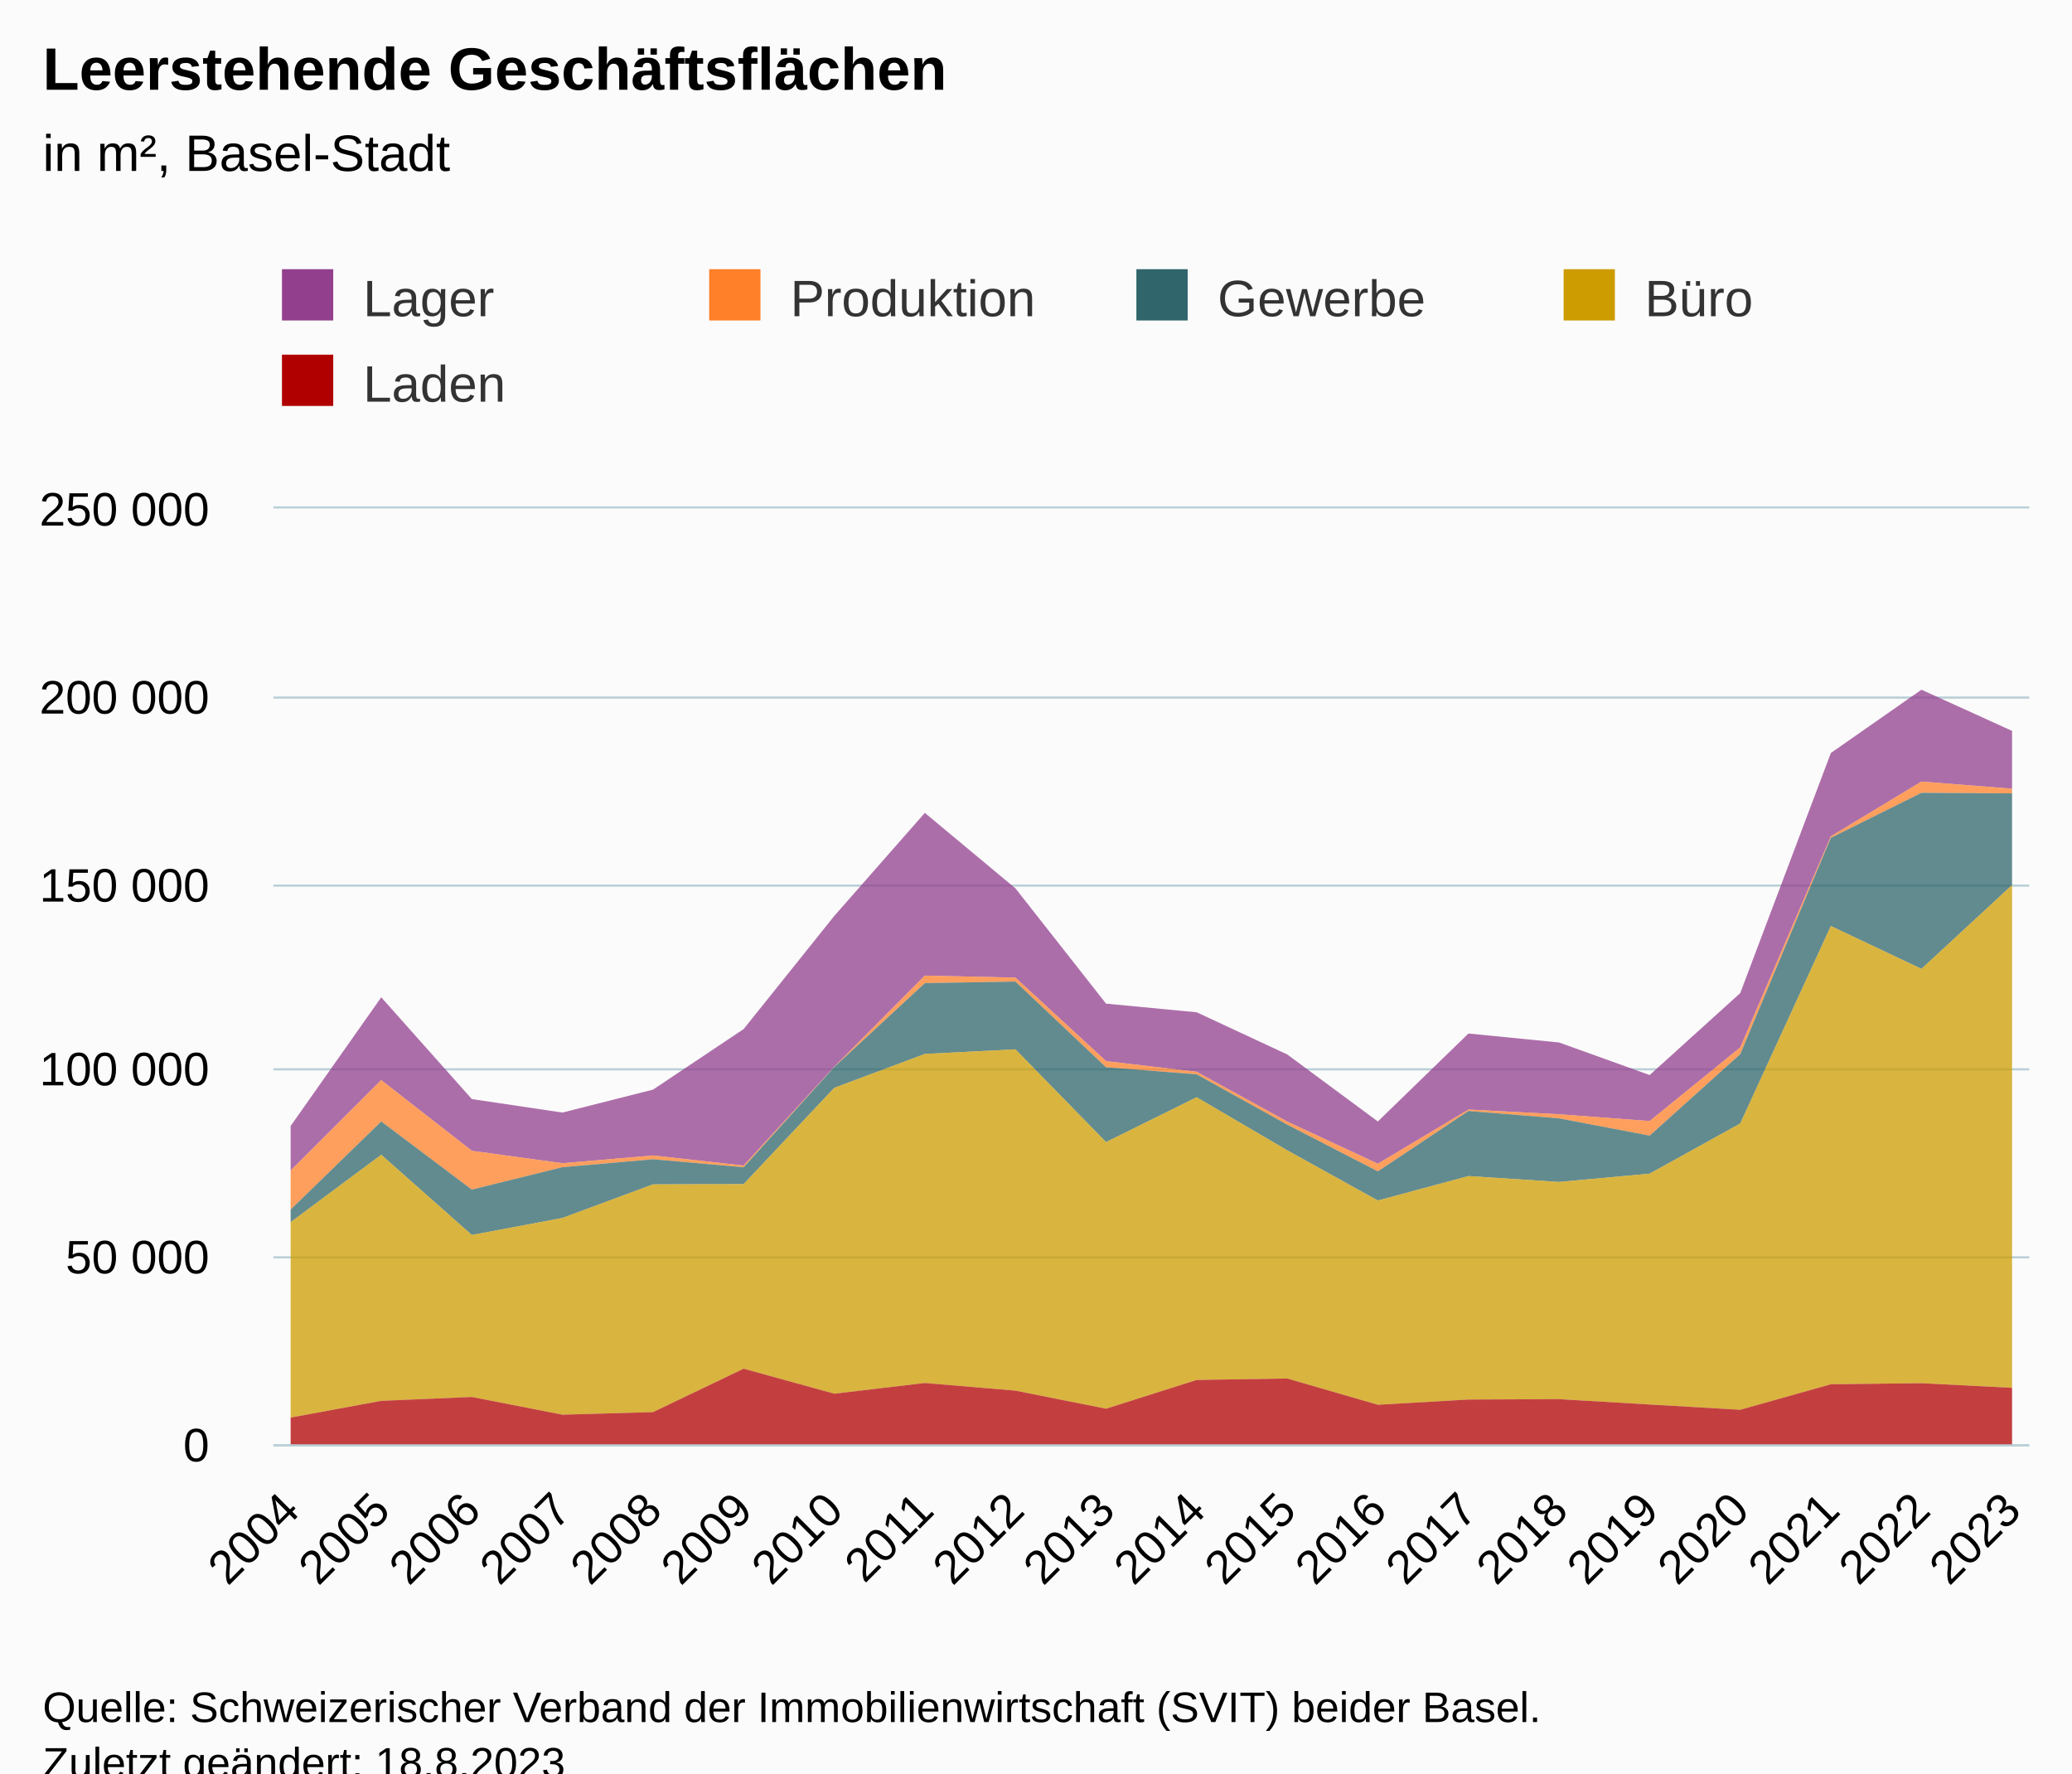
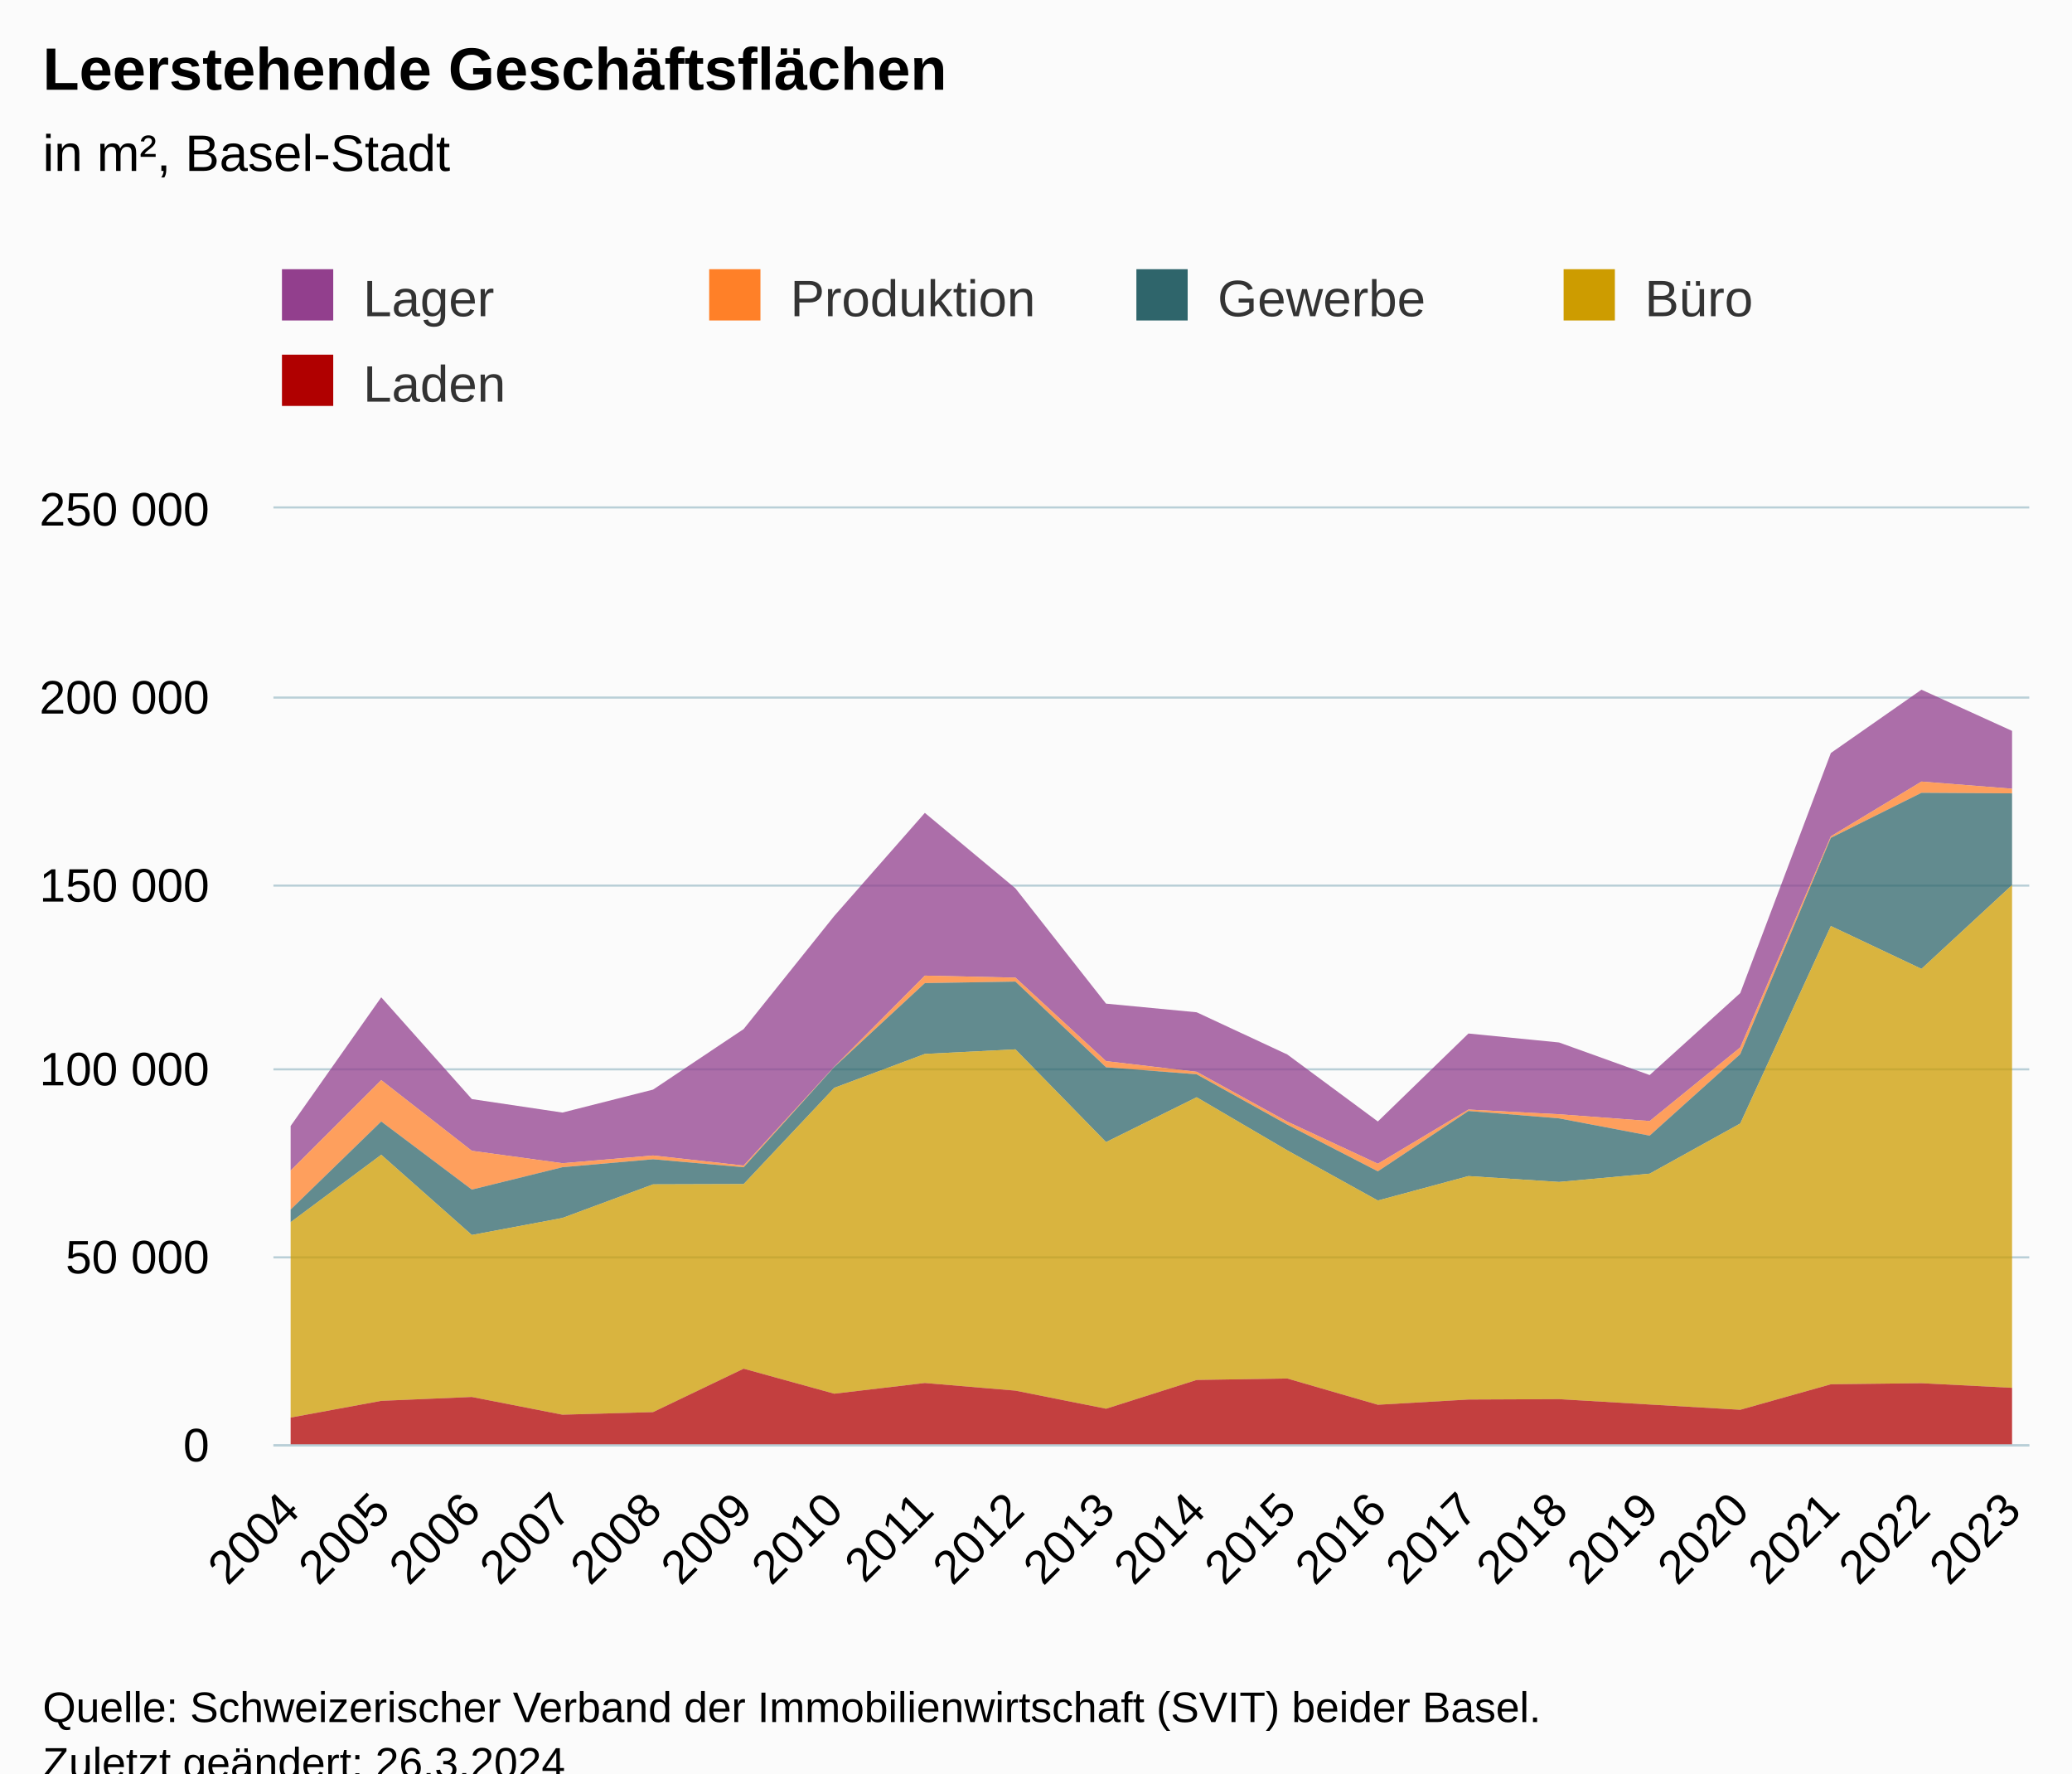
<svg xmlns="http://www.w3.org/2000/svg" version="1.1" class="highcharts-root" style="font-family:Arial;font-size:12px;" viewBox="0 0 485 415">
  <defs>
-     <clipPath id="highcharts-9squg6a-107-">
+     <clipPath id="highcharts-67ewgxr-107-">
      <rect x="0" y="0" width="411" height="219" fill="none" />
    </clipPath>
-     <clipPath id="highcharts-9squg6a-128-">
+     <clipPath id="highcharts-67ewgxr-128-">
      <rect x="0" y="0" width="411" height="219" fill="none" />
    </clipPath>
-     <clipPath id="highcharts-9squg6a-209-">
+     <clipPath id="highcharts-67ewgxr-209-">
      <rect x="64" y="119" width="411" height="219" fill="none" />
    </clipPath>
  </defs>
  <rect fill="#fbfbfb" class="highcharts-background" x="0" y="0" width="485" height="428" rx="0" ry="0" />
  <rect fill="none" class="highcharts-plot-background" x="64" y="119" width="411" height="219" />
  <g class="highcharts-pane-group" data-z-index="0" />
  <g class="highcharts-grid highcharts-xaxis-grid" data-z-index="1">
    <path fill="none" data-z-index="1" class="highcharts-grid-line" d="M 67.5 119 L 67.5 338" opacity="1" />
    <path fill="none" data-z-index="1" class="highcharts-grid-line" d="M 88.5 119 L 88.5 338" opacity="1" />
    <path fill="none" data-z-index="1" class="highcharts-grid-line" d="M 109.5 119 L 109.5 338" opacity="1" />
    <path fill="none" data-z-index="1" class="highcharts-grid-line" d="M 131.5 119 L 131.5 338" opacity="1" />
    <path fill="none" data-z-index="1" class="highcharts-grid-line" d="M 152.5 119 L 152.5 338" opacity="1" />
    <path fill="none" data-z-index="1" class="highcharts-grid-line" d="M 173.5 119 L 173.5 338" opacity="1" />
    <path fill="none" data-z-index="1" class="highcharts-grid-line" d="M 194.5 119 L 194.5 338" opacity="1" />
    <path fill="none" data-z-index="1" class="highcharts-grid-line" d="M 215.5 119 L 215.5 338" opacity="1" />
    <path fill="none" data-z-index="1" class="highcharts-grid-line" d="M 237.5 119 L 237.5 338" opacity="1" />
    <path fill="none" data-z-index="1" class="highcharts-grid-line" d="M 258.5 119 L 258.5 338" opacity="1" />
    <path fill="none" data-z-index="1" class="highcharts-grid-line" d="M 279.5 119 L 279.5 338" opacity="1" />
    <path fill="none" data-z-index="1" class="highcharts-grid-line" d="M 300.5 119 L 300.5 338" opacity="1" />
    <path fill="none" data-z-index="1" class="highcharts-grid-line" d="M 322.5 119 L 322.5 338" opacity="1" />
    <path fill="none" data-z-index="1" class="highcharts-grid-line" d="M 343.5 119 L 343.5 338" opacity="1" />
    <path fill="none" data-z-index="1" class="highcharts-grid-line" d="M 364.5 119 L 364.5 338" opacity="1" />
    <path fill="none" data-z-index="1" class="highcharts-grid-line" d="M 385.5 119 L 385.5 338" opacity="1" />
    <path fill="none" data-z-index="1" class="highcharts-grid-line" d="M 406.5 119 L 406.5 338" opacity="1" />
    <path fill="none" data-z-index="1" class="highcharts-grid-line" d="M 428.5 119 L 428.5 338" opacity="1" />
    <path fill="none" data-z-index="1" class="highcharts-grid-line" d="M 449.5 119 L 449.5 338" opacity="1" />
    <path fill="none" data-z-index="1" class="highcharts-grid-line" d="M 470.5 119 L 470.5 338" opacity="1" />
  </g>
  <g class="highcharts-grid highcharts-yaxis-grid" data-z-index="1">
    <path fill="none" stroke="#B9CFD7" stroke-width="0.5" data-z-index="1" class="highcharts-grid-line" d="M 64 338.25 L 475 338.25" opacity="1" />
    <path fill="none" stroke="#B9CFD7" stroke-width="0.5" data-z-index="1" class="highcharts-grid-line" d="M 64 294.25 L 475 294.25" opacity="1" />
    <path fill="none" stroke="#B9CFD7" stroke-width="0.5" data-z-index="1" class="highcharts-grid-line" d="M 64 250.25 L 475 250.25" opacity="1" />
    <path fill="none" stroke="#B9CFD7" stroke-width="0.5" data-z-index="1" class="highcharts-grid-line" d="M 64 207.25 L 475 207.25" opacity="1" />
    <path fill="none" stroke="#B9CFD7" stroke-width="0.5" data-z-index="1" class="highcharts-grid-line" d="M 64 163.25 L 475 163.25" opacity="1" />
    <path fill="none" stroke="#B9CFD7" stroke-width="0.5" data-z-index="1" class="highcharts-grid-line" d="M 64 118.75 L 475 118.75" opacity="1" />
  </g>
  <rect fill="none" class="highcharts-plot-border" data-z-index="1" x="64" y="119" width="411" height="219" />
  <g class="highcharts-axis highcharts-xaxis" data-z-index="2">
    <path fill="none" class="highcharts-axis-line" stroke="#B9CFD7" stroke-width="0.5" data-z-index="7" d="M 64 338.25 L 475 338.25" />
  </g>
  <g class="highcharts-axis highcharts-yaxis" data-z-index="2">
    <path fill="none" class="highcharts-axis-line" data-z-index="7" d="M 64 119 L 64 338" />
  </g>
  <g class="highcharts-series-group" data-z-index="3">
-     <g class="highcharts-series highcharts-series-0 highcharts-area-series" data-z-index="0.1" opacity="1" transform="translate(64,119) scale(1 1)" clip-path="url(#highcharts-9squg6a-128-)">
+     <g class="highcharts-series highcharts-series-0 highcharts-area-series" data-z-index="0.1" opacity="1" transform="translate(64,119) scale(1 1)" clip-path="url(#highcharts-67ewgxr-128-)">
      <path fill="rgb(146,63,141)" fill-opacity="0.75" d="M 4.029 144.508 L 25.237 114.391 L 46.444 138.211 L 67.652 141.367 L 88.859 135.996 L 110.067 121.826 L 131.274 95.362 L 152.481 71.234 L 173.689 88.896 L 194.896 115.876 L 216.104 117.898 L 237.311 127.768 L 258.519 143.451 L 279.726 122.868 L 300.933 124.964 L 322.141 132.589 L 343.348 113.404 L 364.556 57.221 L 385.763 42.407 L 406.971 52.045 L 406.971 65.579 L 385.763 63.907 L 364.556 76.719 L 343.348 126.124 L 322.141 143.352 L 300.933 141.764 L 279.726 140.665 L 258.519 153.342 L 237.311 143.476 L 216.104 131.821 L 194.896 129.332 L 173.689 109.792 L 152.481 109.319 L 131.274 130.648 L 110.067 153.77 L 88.859 151.409 L 67.652 153.223 L 46.444 150.315 L 25.237 133.772 L 4.029 154.94" class="highcharts-area" data-z-index="0" />
      <path fill="none" d="M 4.029 144.508 L 25.237 114.391 L 46.444 138.211 L 67.652 141.367 L 88.859 135.996 L 110.067 121.826 L 131.274 95.362 L 152.481 71.234 L 173.689 88.896 L 194.896 115.876 L 216.104 117.898 L 237.311 127.768 L 258.519 143.451 L 279.726 122.868 L 300.933 124.964 L 322.141 132.589 L 343.348 113.404 L 364.556 57.221 L 385.763 42.407 L 406.971 52.045" class="highcharts-graph" data-z-index="1" stroke-linejoin="round" stroke-linecap="round" />
    </g>
    <g class="highcharts-markers highcharts-series-0 highcharts-area-series" data-z-index="0.1" opacity="1" transform="translate(64,119) scale(1 1)" clip-path="none" />
-     <g class="highcharts-series highcharts-series-1 highcharts-area-series" data-z-index="0.1" opacity="1" transform="translate(64,119) scale(1 1)" clip-path="url(#highcharts-9squg6a-128-)">
+     <g class="highcharts-series highcharts-series-1 highcharts-area-series" data-z-index="0.1" opacity="1" transform="translate(64,119) scale(1 1)" clip-path="url(#highcharts-67ewgxr-128-)">
      <path fill="rgb(255,128,40)" fill-opacity="0.75" d="M 4.029 154.94 L 25.237 133.772 L 46.444 150.315 L 67.652 153.223 L 88.859 151.409 L 110.067 153.77 L 131.274 130.648 L 152.481 109.319 L 173.689 109.792 L 194.896 129.332 L 216.104 131.821 L 237.311 143.476 L 258.519 153.342 L 279.726 140.665 L 300.933 141.764 L 322.141 143.352 L 343.348 126.124 L 364.556 76.719 L 385.763 63.907 L 406.971 65.579 L 406.971 66.667 L 385.763 66.535 L 364.556 77.078 L 343.348 127.693 L 322.141 146.766 L 300.933 142.726 L 279.726 140.998 L 258.519 155.125 L 237.311 144.195 L 216.104 132.419 L 194.896 130.77 L 173.689 110.718 L 152.481 111.071 L 131.274 130.714 L 110.067 154.169 L 88.859 152.298 L 67.652 154.156 L 46.444 159.393 L 25.237 143.456 L 4.029 164.068" class="highcharts-area" data-z-index="0" />
      <path fill="none" d="M 4.029 154.94 L 25.237 133.772 L 46.444 150.315 L 67.652 153.223 L 88.859 151.409 L 110.067 153.77 L 131.274 130.648 L 152.481 109.319 L 173.689 109.792 L 194.896 129.332 L 216.104 131.821 L 237.311 143.476 L 258.519 153.342 L 279.726 140.665 L 300.933 141.764 L 322.141 143.352 L 343.348 126.124 L 364.556 76.719 L 385.763 63.907 L 406.971 65.579" class="highcharts-graph" data-z-index="1" stroke-linejoin="round" stroke-linecap="round" />
    </g>
    <g class="highcharts-markers highcharts-series-1 highcharts-area-series" data-z-index="0.1" opacity="1" transform="translate(64,119) scale(1 1)" clip-path="none" />
-     <g class="highcharts-series highcharts-series-2 highcharts-area-series" data-z-index="0.1" opacity="1" transform="translate(64,119) scale(1 1)" clip-path="url(#highcharts-9squg6a-128-)">
+     <g class="highcharts-series highcharts-series-2 highcharts-area-series" data-z-index="0.1" opacity="1" transform="translate(64,119) scale(1 1)" clip-path="url(#highcharts-67ewgxr-128-)">
      <path fill="rgb(47,101,107)" fill-opacity="0.75" d="M 4.029 164.068 L 25.237 143.456 L 46.444 159.393 L 67.652 154.156 L 88.859 152.298 L 110.067 154.169 L 131.274 130.714 L 152.481 111.071 L 173.689 110.718 L 194.896 130.77 L 216.104 132.419 L 237.311 144.195 L 258.519 155.125 L 279.726 140.998 L 300.933 142.726 L 322.141 146.766 L 343.348 127.693 L 364.556 77.078 L 385.763 66.535 L 406.971 66.667 L 406.971 88.127 L 385.763 107.74 L 364.556 97.713 L 343.348 143.927 L 322.141 155.667 L 300.933 157.606 L 279.726 156.23 L 258.519 161.951 L 237.311 150.209 L 216.104 137.785 L 194.896 148.279 L 173.689 126.575 L 152.481 127.649 L 131.274 135.586 L 110.067 158.106 L 88.859 158.171 L 67.652 166.033 L 46.444 170.018 L 25.237 151.242 L 4.029 167.022" class="highcharts-area" data-z-index="0" />
      <path fill="none" d="M 4.029 164.068 L 25.237 143.456 L 46.444 159.393 L 67.652 154.156 L 88.859 152.298 L 110.067 154.169 L 131.274 130.714 L 152.481 111.071 L 173.689 110.718 L 194.896 130.77 L 216.104 132.419 L 237.311 144.195 L 258.519 155.125 L 279.726 140.998 L 300.933 142.726 L 322.141 146.766 L 343.348 127.693 L 364.556 77.078 L 385.763 66.535 L 406.971 66.667" class="highcharts-graph" data-z-index="1" stroke-linejoin="round" stroke-linecap="round" />
    </g>
    <g class="highcharts-markers highcharts-series-2 highcharts-area-series" data-z-index="0.1" opacity="1" transform="translate(64,119) scale(1 1)" clip-path="none" />
-     <g class="highcharts-series highcharts-series-3 highcharts-area-series" data-z-index="0.1" opacity="1" transform="translate(64,119) scale(1 1)" clip-path="url(#highcharts-9squg6a-128-)">
+     <g class="highcharts-series highcharts-series-3 highcharts-area-series" data-z-index="0.1" opacity="1" transform="translate(64,119) scale(1 1)" clip-path="url(#highcharts-67ewgxr-128-)">
      <path fill="rgb(205,156,0)" fill-opacity="0.75" d="M 4.029 167.022 L 25.237 151.242 L 46.444 170.018 L 67.652 166.033 L 88.859 158.171 L 110.067 158.106 L 131.274 135.586 L 152.481 127.649 L 173.689 126.575 L 194.896 148.279 L 216.104 137.785 L 237.311 150.209 L 258.519 161.951 L 279.726 156.23 L 300.933 157.606 L 322.141 155.667 L 343.348 143.927 L 364.556 97.713 L 385.763 107.74 L 406.971 88.127 L 406.971 205.789 L 385.763 204.706 L 364.556 204.955 L 343.348 210.923 L 322.141 209.693 L 300.933 208.435 L 279.726 208.527 L 258.519 209.75 L 237.311 203.603 L 216.104 203.945 L 194.896 210.675 L 173.689 206.444 L 152.481 204.657 L 131.274 207.16 L 110.067 201.305 L 88.859 211.469 L 67.652 212.074 L 46.444 207.926 L 25.237 208.835 L 4.029 212.75" class="highcharts-area" data-z-index="0" />
      <path fill="none" d="M 4.029 167.022 L 25.237 151.242 L 46.444 170.018 L 67.652 166.033 L 88.859 158.171 L 110.067 158.106 L 131.274 135.586 L 152.481 127.649 L 173.689 126.575 L 194.896 148.279 L 216.104 137.785 L 237.311 150.209 L 258.519 161.951 L 279.726 156.23 L 300.933 157.606 L 322.141 155.667 L 343.348 143.927 L 364.556 97.713 L 385.763 107.74 L 406.971 88.127" class="highcharts-graph" data-z-index="1" stroke-linejoin="round" stroke-linecap="round" />
    </g>
    <g class="highcharts-markers highcharts-series-3 highcharts-area-series" data-z-index="0.1" opacity="1" transform="translate(64,119) scale(1 1)" clip-path="none" />
-     <g class="highcharts-series highcharts-series-4 highcharts-area-series" data-z-index="0.1" opacity="1" transform="translate(64,119) scale(1 1)" clip-path="url(#highcharts-9squg6a-128-)">
+     <g class="highcharts-series highcharts-series-4 highcharts-area-series" data-z-index="0.1" opacity="1" transform="translate(64,119) scale(1 1)" clip-path="url(#highcharts-67ewgxr-128-)">
      <path fill="rgb(176,0,0)" fill-opacity="0.75" d="M 4.029 212.75 L 25.237 208.835 L 46.444 207.926 L 67.652 212.074 L 88.859 211.469 L 110.067 201.305 L 131.274 207.16 L 152.481 204.657 L 173.689 206.444 L 194.896 210.675 L 216.104 203.945 L 237.311 203.603 L 258.519 209.75 L 279.726 208.527 L 300.933 208.435 L 322.141 209.693 L 343.348 210.923 L 364.556 204.955 L 385.763 204.706 L 406.971 205.789 L 406.971 219 L 385.763 219 L 364.556 219 L 343.348 219 L 322.141 219 L 300.933 219 L 279.726 219 L 258.519 219 L 237.311 219 L 216.104 219 L 194.896 219 L 173.689 219 L 152.481 219 L 131.274 219 L 110.067 219 L 88.859 219 L 67.652 219 L 46.444 219 L 25.237 219 L 4.029 219" class="highcharts-area" data-z-index="0" />
      <path fill="none" d="M 4.029 212.75 L 25.237 208.835 L 46.444 207.926 L 67.652 212.074 L 88.859 211.469 L 110.067 201.305 L 131.274 207.16 L 152.481 204.657 L 173.689 206.444 L 194.896 210.675 L 216.104 203.945 L 237.311 203.603 L 258.519 209.75 L 279.726 208.527 L 300.933 208.435 L 322.141 209.693 L 343.348 210.923 L 364.556 204.955 L 385.763 204.706 L 406.971 205.789" class="highcharts-graph" data-z-index="1" stroke-linejoin="round" stroke-linecap="round" />
    </g>
    <g class="highcharts-markers highcharts-series-4 highcharts-area-series" data-z-index="0.1" opacity="1" transform="translate(64,119) scale(1 1)" clip-path="none" />
  </g>
  <text x="10" text-anchor="start" class="highcharts-title" data-z-index="4" style="color:#000000;font-size:14px;font-weight:bold;fill:#000000;" y="21">
    <tspan>Leerstehende Geschäftsflächen</tspan>
  </text>
  <text x="10" text-anchor="start" class="highcharts-subtitle" data-z-index="4" style="color:#000000;font-size:12px;font-weight:normal;fill:#000000;" y="40">
    <tspan>in m², Basel-Stadt</tspan>
  </text>
  <text x="10" text-anchor="start" class="highcharts-caption" data-z-index="4" style="color:#666666;fill:#666666;" y="385" />
  <g class="highcharts-legend" data-z-index="7" transform="translate(56,56)">
    <rect fill="none" class="highcharts-legend-box" rx="0" ry="0" x="0" y="0" width="396" height="51" visibility="visible" />
    <g data-z-index="1">
      <g>
        <g class="highcharts-legend-item highcharts-area-series highcharts-color-undefined highcharts-series-0" data-z-index="1" transform="translate(8,3)">
          <text x="21" style="color:#333333;cursor:pointer;font-size:12px;font-weight:normal;fill:#333333;" text-anchor="start" data-z-index="2" y="15">
            <tspan>Lager</tspan>
          </text>
          <rect x="2" y="4" width="12" height="12" fill="#923F8D" class="highcharts-point" data-z-index="3" />
        </g>
        <g class="highcharts-legend-item highcharts-area-series highcharts-color-undefined highcharts-series-1" data-z-index="1" transform="translate(108,3)">
          <text x="21" y="15" style="color:#333333;cursor:pointer;font-size:12px;font-weight:normal;fill:#333333;" text-anchor="start" data-z-index="2">
            <tspan>Produktion</tspan>
          </text>
          <rect x="2" y="4" width="12" height="12" fill="#FF8028" class="highcharts-point" data-z-index="3" />
        </g>
        <g class="highcharts-legend-item highcharts-area-series highcharts-color-undefined highcharts-series-2" data-z-index="1" transform="translate(208,3)">
          <text x="21" y="15" style="color:#333333;cursor:pointer;font-size:12px;font-weight:normal;fill:#333333;" text-anchor="start" data-z-index="2">
            <tspan>Gewerbe</tspan>
          </text>
          <rect x="2" y="4" width="12" height="12" fill="#2F656B" class="highcharts-point" data-z-index="3" />
        </g>
        <g class="highcharts-legend-item highcharts-area-series highcharts-color-undefined highcharts-series-3" data-z-index="1" transform="translate(308,3)">
          <text x="21" y="15" style="color:#333333;cursor:pointer;font-size:12px;font-weight:normal;fill:#333333;" text-anchor="start" data-z-index="2">
            <tspan>Büro</tspan>
          </text>
          <rect x="2" y="4" width="12" height="12" fill="#cd9c00" class="highcharts-point" data-z-index="3" />
        </g>
        <g class="highcharts-legend-item highcharts-area-series highcharts-color-undefined highcharts-series-4" data-z-index="1" transform="translate(8,23)">
          <text x="21" y="15" style="color:#333333;cursor:pointer;font-size:12px;font-weight:normal;fill:#333333;" text-anchor="start" data-z-index="2">
            <tspan>Laden</tspan>
          </text>
          <rect x="2" y="4" width="12" height="12" fill="#b00000" class="highcharts-point" data-z-index="3" />
        </g>
      </g>
    </g>
  </g>
  <g class="highcharts-axis-labels highcharts-xaxis-labels" data-z-index="7">
    <text x="70.622" style="color:#000000;cursor:default;font-size:11px;fill:#000000;" text-anchor="end" transform="translate(0,0) rotate(-45 70.62214 354)" y="354" opacity="1">2004</text>
    <text x="91.83" style="color:#000000;cursor:default;font-size:11px;fill:#000000;" text-anchor="end" transform="translate(0,0) rotate(-45 91.82957 354)" y="354" opacity="1">2005</text>
    <text x="113.037" style="color:#000000;cursor:default;font-size:11px;fill:#000000;" text-anchor="end" transform="translate(0,0) rotate(-45 113.037 354)" y="354" opacity="1">2006</text>
    <text x="134.244" style="color:#000000;cursor:default;font-size:11px;fill:#000000;" text-anchor="end" transform="translate(0,0) rotate(-45 134.2444 354)" y="354" opacity="1">2007</text>
    <text x="155.452" style="color:#000000;cursor:default;font-size:11px;fill:#000000;" text-anchor="end" transform="translate(0,0) rotate(-45 155.4519 354)" y="354" opacity="1">2008</text>
    <text x="176.659" style="color:#000000;cursor:default;font-size:11px;fill:#000000;" text-anchor="end" transform="translate(0,0) rotate(-45 176.6593 354)" y="354" opacity="1">2009</text>
    <text x="197.867" style="color:#000000;cursor:default;font-size:11px;fill:#000000;" text-anchor="end" transform="translate(0,0) rotate(-45 197.8667 354)" y="354" opacity="1">2010</text>
    <text x="219.074" style="color:#000000;cursor:default;font-size:11px;fill:#000000;" text-anchor="end" transform="translate(0,0) rotate(-45 219.0741 354)" y="354" opacity="1">2011</text>
    <text x="240.282" style="color:#000000;cursor:default;font-size:11px;fill:#000000;" text-anchor="end" transform="translate(0,0) rotate(-45 240.2816 354)" y="354" opacity="1">2012</text>
    <text x="261.489" style="color:#000000;cursor:default;font-size:11px;fill:#000000;" text-anchor="end" transform="translate(0,0) rotate(-45 261.489 354)" y="354" opacity="1">2013</text>
    <text x="282.696" style="color:#000000;cursor:default;font-size:11px;fill:#000000;" text-anchor="end" transform="translate(0,0) rotate(-45 282.6964 354)" y="354" opacity="1">2014</text>
    <text x="303.904" style="color:#000000;cursor:default;font-size:11px;fill:#000000;" text-anchor="end" transform="translate(0,0) rotate(-45 303.9039 354)" y="354" opacity="1">2015</text>
    <text x="325.111" style="color:#000000;cursor:default;font-size:11px;fill:#000000;" text-anchor="end" transform="translate(0,0) rotate(-45 325.1113 354)" y="354" opacity="1">2016</text>
    <text x="346.319" style="color:#000000;cursor:default;font-size:11px;fill:#000000;" text-anchor="end" transform="translate(0,0) rotate(-45 346.3187 354)" y="354" opacity="1">2017</text>
    <text x="367.526" style="color:#000000;cursor:default;font-size:11px;fill:#000000;" text-anchor="end" transform="translate(0,0) rotate(-45 367.5262 354)" y="354" opacity="1">2018</text>
    <text x="388.734" style="color:#000000;cursor:default;font-size:11px;fill:#000000;" text-anchor="end" transform="translate(0,0) rotate(-45 388.7336 354)" y="354" opacity="1">2019</text>
    <text x="409.941" style="color:#000000;cursor:default;font-size:11px;fill:#000000;" text-anchor="end" transform="translate(0,0) rotate(-45 409.941 354)" y="354" opacity="1">2020</text>
    <text x="431.148" style="color:#000000;cursor:default;font-size:11px;fill:#000000;" text-anchor="end" transform="translate(0,0) rotate(-45 431.1485 354)" y="354" opacity="1">2021</text>
    <text x="452.356" style="color:#000000;cursor:default;font-size:11px;fill:#000000;" text-anchor="end" transform="translate(0,0) rotate(-45 452.3559 354)" y="354" opacity="1">2022</text>
    <text x="473.563" style="color:#000000;cursor:default;font-size:11px;fill:#000000;" text-anchor="end" transform="translate(0,0) rotate(-45 473.5633 354)" y="354" opacity="1">2023</text>
  </g>
  <g class="highcharts-axis-labels highcharts-yaxis-labels" data-z-index="7">
    <text x="49" style="color:#000000;cursor:default;font-size:11px;fill:#000000;" text-anchor="end" transform="translate(0,0)" y="342" opacity="1">0</text>
    <text x="49" style="color:#000000;cursor:default;font-size:11px;fill:#000000;" text-anchor="end" transform="translate(0,0)" y="298" opacity="1">
      <tspan>50 000</tspan>
    </text>
    <text x="49" style="color:#000000;cursor:default;font-size:11px;fill:#000000;" text-anchor="end" transform="translate(0,0)" y="254" opacity="1">
      <tspan>100 000</tspan>
    </text>
    <text x="49" style="color:#000000;cursor:default;font-size:11px;fill:#000000;" text-anchor="end" transform="translate(0,0)" y="211" opacity="1">
      <tspan>150 000</tspan>
    </text>
    <text x="49" style="color:#000000;cursor:default;font-size:11px;fill:#000000;" text-anchor="end" transform="translate(0,0)" y="167" opacity="1">
      <tspan>200 000</tspan>
    </text>
    <text x="49" style="color:#000000;cursor:default;font-size:11px;fill:#000000;" text-anchor="end" transform="translate(0,0)" y="123" opacity="1">
      <tspan>250 000</tspan>
    </text>
  </g>
  <text x="10" class="highcharts-credits" text-anchor="start" data-z-index="8" style="cursor:default;color:#000000;font-size:10px;fill:#000000;" y="403">
    <tspan>Quelle: Schweizerischer Verband der Immobilienwirtschaft (SVIT) beider Basel.</tspan>
-     <tspan x="10" dy="13">Zuletzt geändert: 18.8.2023</tspan>
+     <tspan x="10" dy="13">Zuletzt geändert: 26.3.2024</tspan>
  </text>
-   <g class="highcharts-control-points" data-z-index="99" clip-path="url(#highcharts-9squg6a-209-)" />
+   <g class="highcharts-control-points" data-z-index="99" clip-path="url(#highcharts-67ewgxr-209-)" />
</svg>
